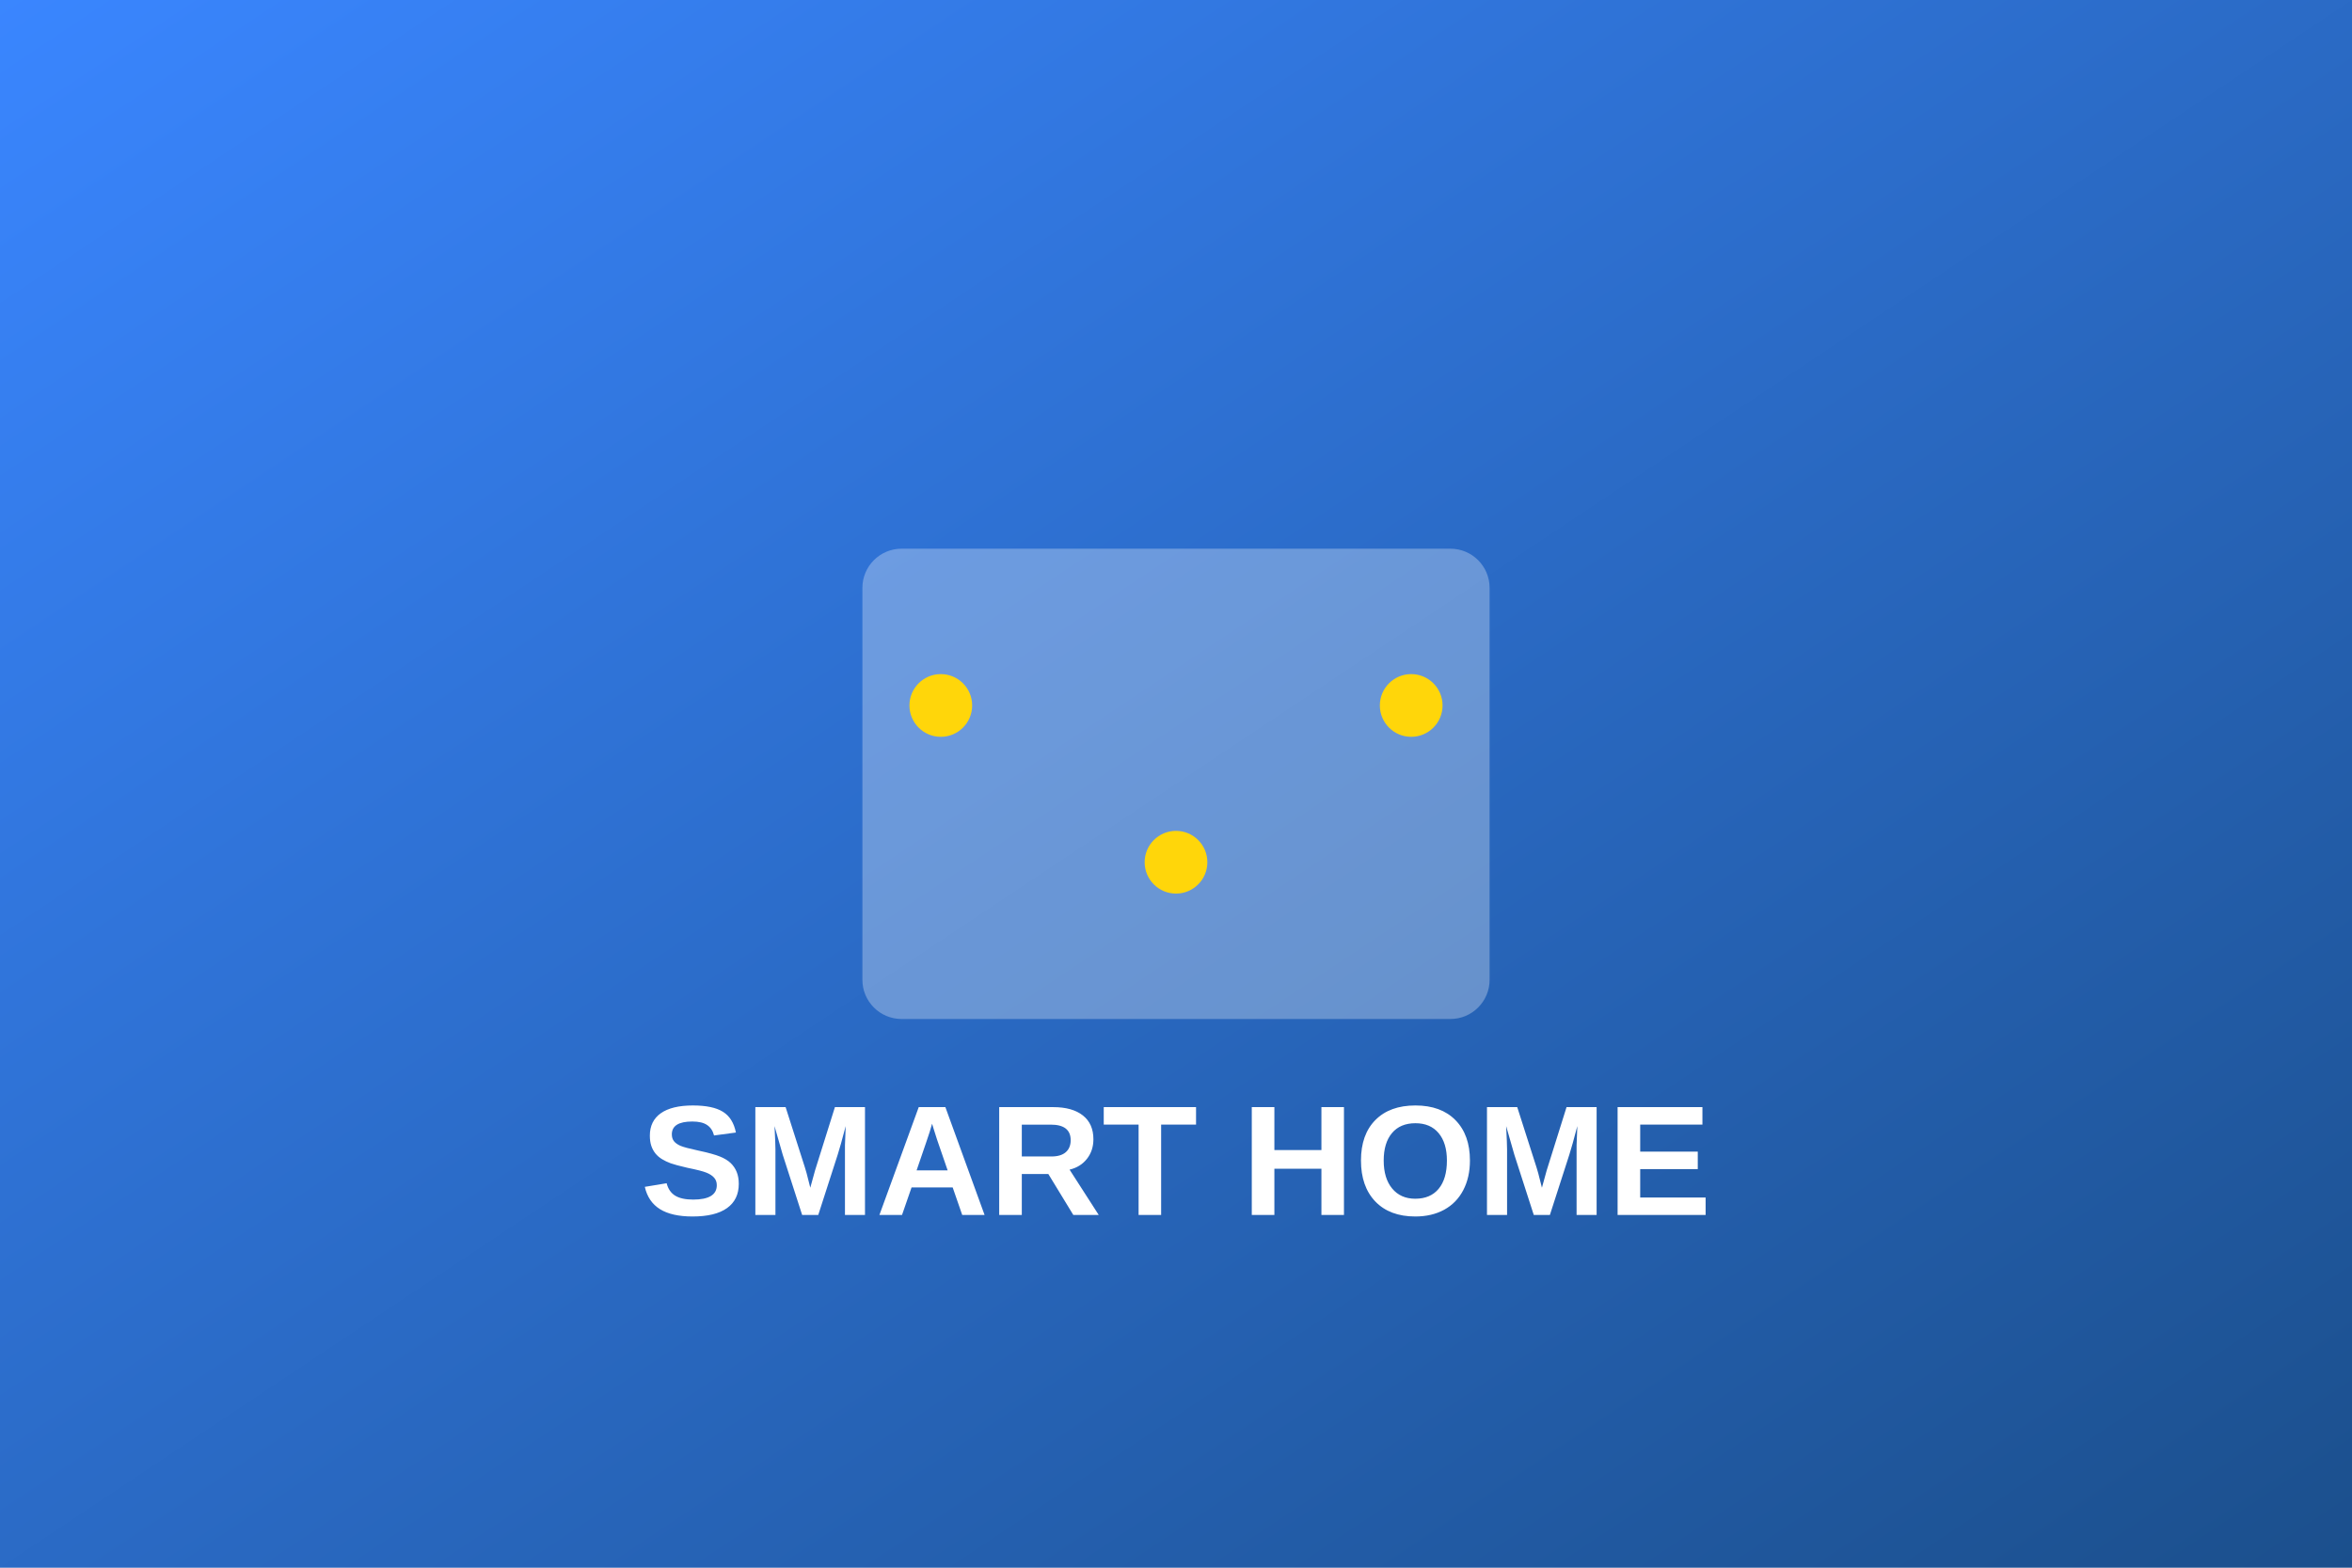
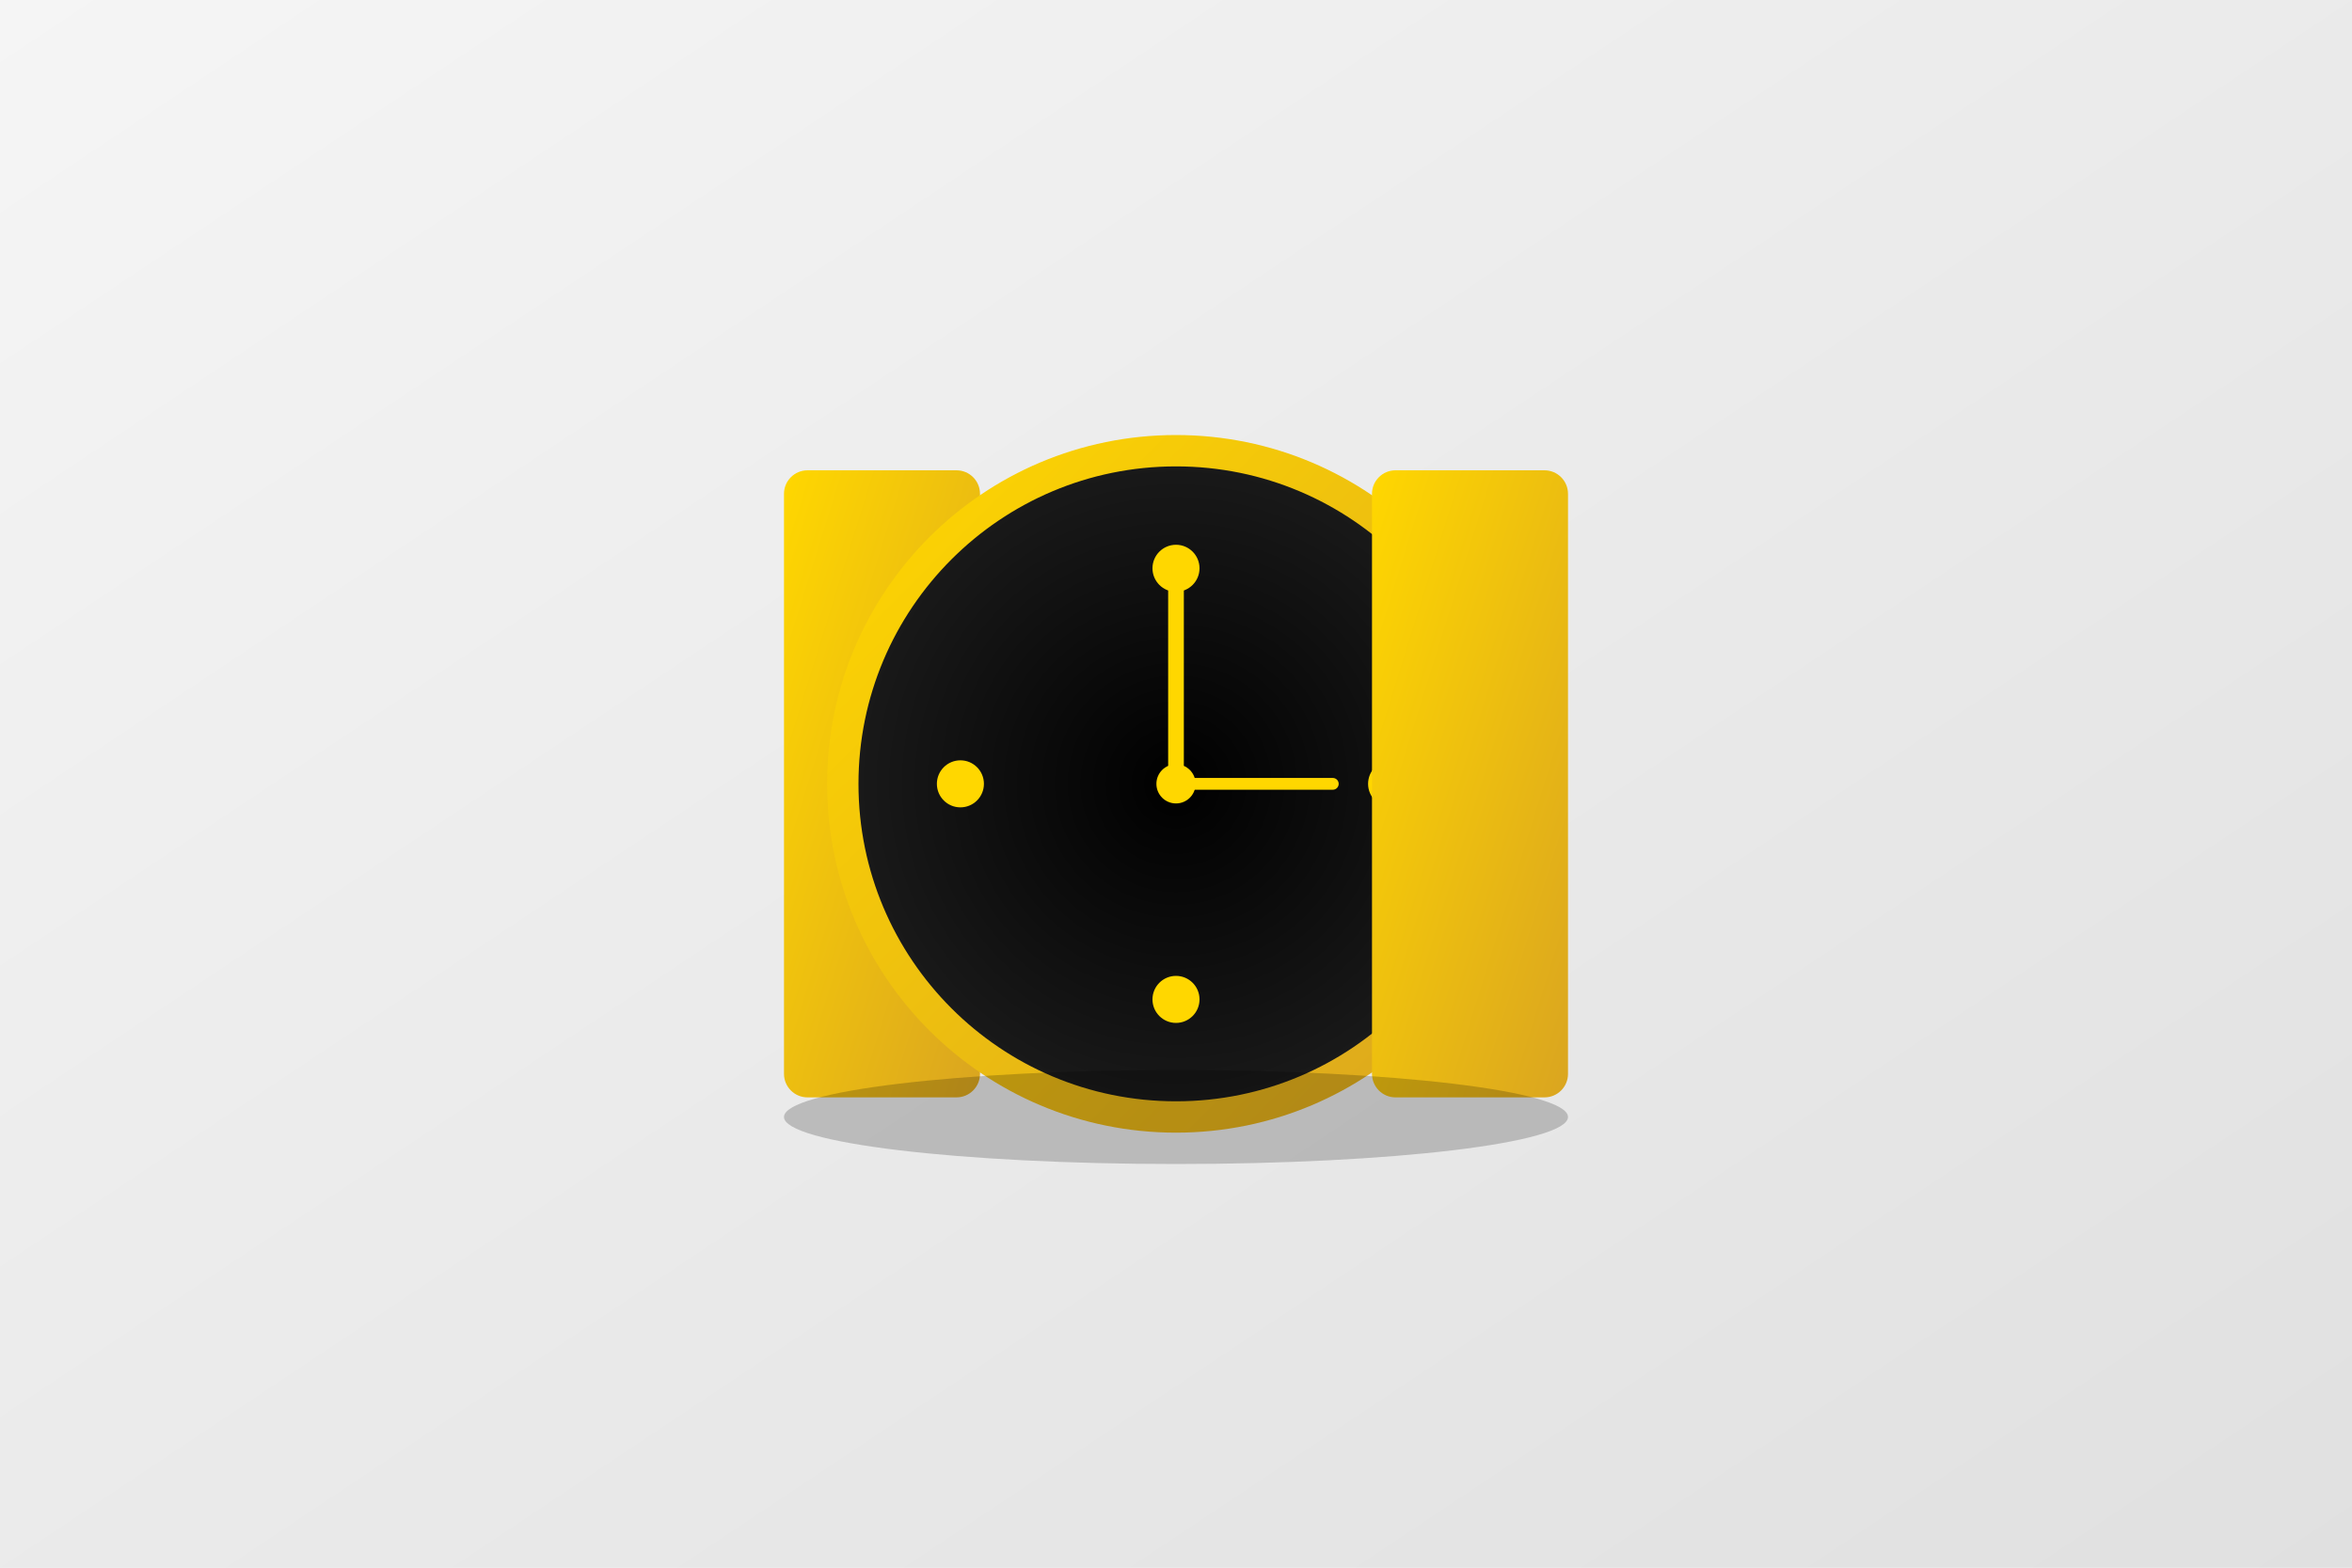
<svg xmlns="http://www.w3.org/2000/svg" width="600" height="400">
  <defs>
-     <linearGradient id="smart-grad" x1="0%" y1="0%" x2="100%" y2="100%">
-       <stop offset="0%" style="stop-color:#3A86FF;stop-opacity:1" />
-       <stop offset="100%" style="stop-color:#1B4F8C;stop-opacity:1" />
+     <linearGradient id="bg-trend3" x1="0%" y1="0%" x2="100%" y2="100%">
+       <stop offset="0%" style="stop-color:#F5F5F5;stop-opacity:1" />
+       <stop offset="100%" style="stop-color:#E0E0E0;stop-opacity:1" />
    </linearGradient>
+     <linearGradient id="watch-trend" x1="0%" y1="0%" x2="100%" y2="100%">
+       <stop offset="0%" style="stop-color:#FFD700;stop-opacity:1" />
+       <stop offset="100%" style="stop-color:#DAA520;stop-opacity:1" />
+     </linearGradient>
+     <radialGradient id="watch-face-trend">
+       <stop offset="0%" style="stop-color:#000000;stop-opacity:1" />
+       <stop offset="100%" style="stop-color:#1A1A1A;stop-opacity:1" />
+     </radialGradient>
  </defs>
-   <rect width="600" height="400" fill="url(#smart-grad)" />
-   <rect x="220" y="140" width="160" height="120" rx="10" fill="#FFF" opacity="0.3" />
-   <circle cx="240" cy="180" r="8" fill="#FFD60A" />
-   <circle cx="360" cy="180" r="8" fill="#FFD60A" />
-   <circle cx="300" cy="220" r="8" fill="#FFD60A" />
-   <text x="300" y="310" font-family="Arial, sans-serif" font-size="40" fill="#FFF" text-anchor="middle" font-weight="bold">SMART HOME</text>
+   <rect width="600" height="400" fill="url(#bg-trend3)" />
+   <rect x="200" y="120" width="50" height="160" rx="6" fill="url(#watch-trend)" />
+   <circle cx="300" cy="200" r="85" fill="url(#watch-face-trend)" stroke="url(#watch-trend)" stroke-width="8" />
+   <circle cx="300" cy="200" r="5" fill="#FFD700" />
+   <line x1="300" y1="200" x2="300" y2="145" stroke="#FFD700" stroke-width="4" stroke-linecap="round" />
+   <line x1="300" y1="200" x2="340" y2="200" stroke="#FFD700" stroke-width="3" stroke-linecap="round" />
+   <circle cx="300" cy="145" r="6" fill="#FFD700" />
+   <circle cx="300" cy="255" r="6" fill="#FFD700" />
+   <circle cx="355" cy="200" r="6" fill="#FFD700" />
+   <circle cx="245" cy="200" r="6" fill="#FFD700" />
+   <rect x="350" y="120" width="50" height="160" rx="6" fill="url(#watch-trend)" />
+   <ellipse cx="300" cy="285" rx="100" ry="12" fill="#000" opacity="0.2" />
</svg>
